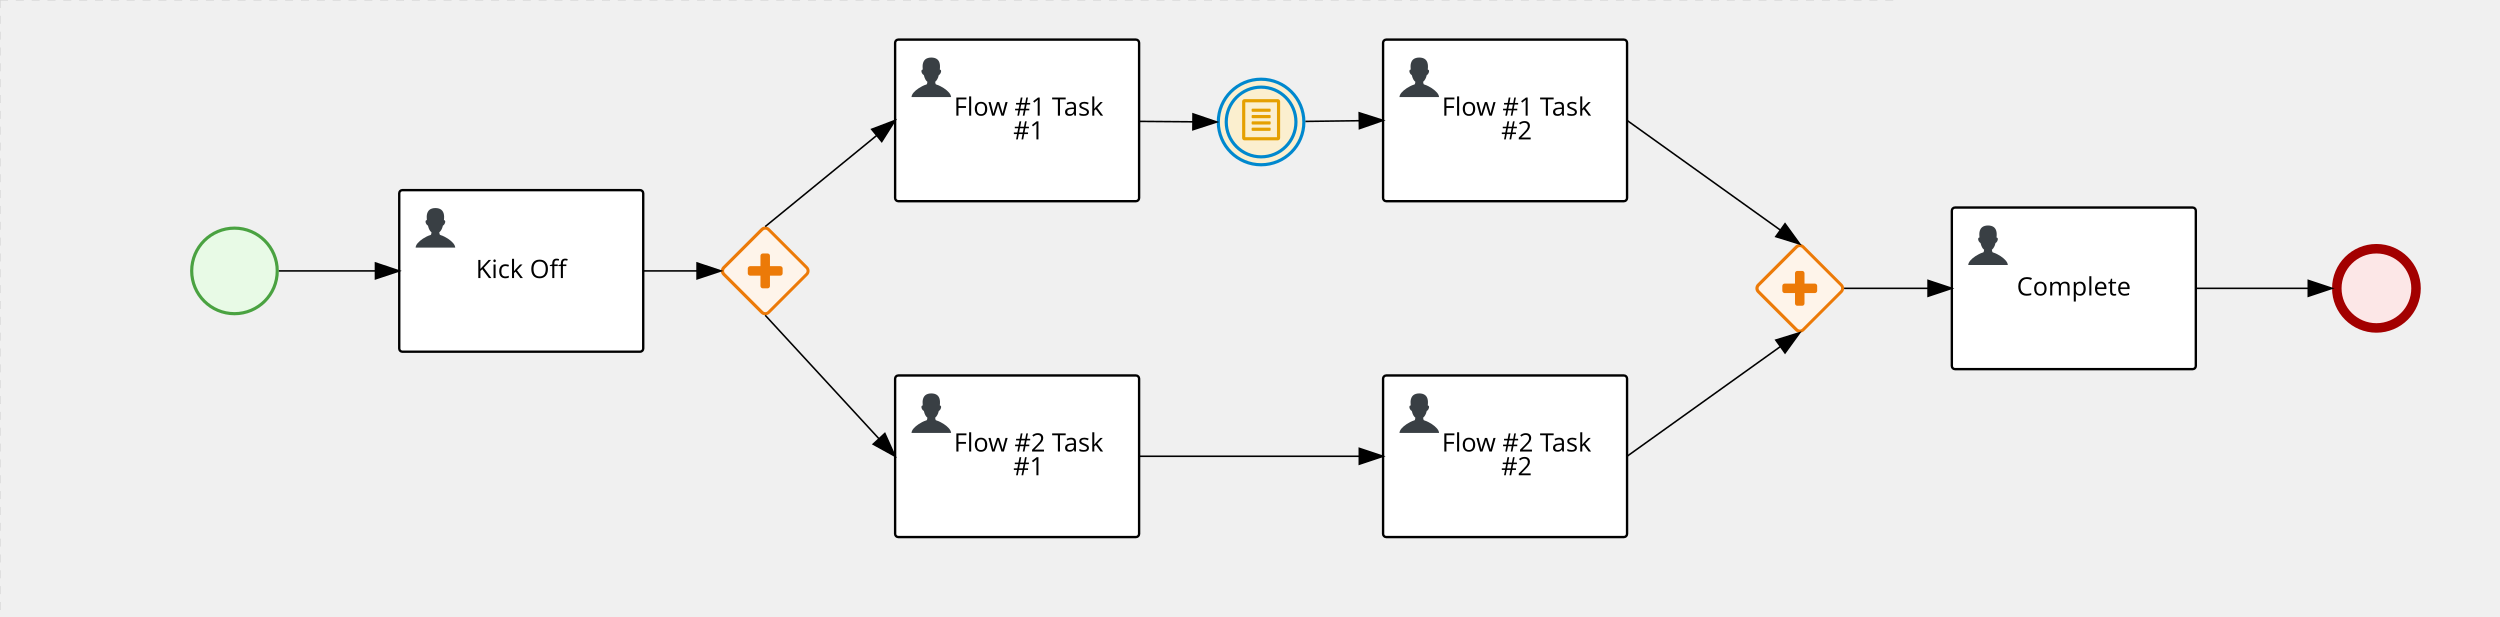
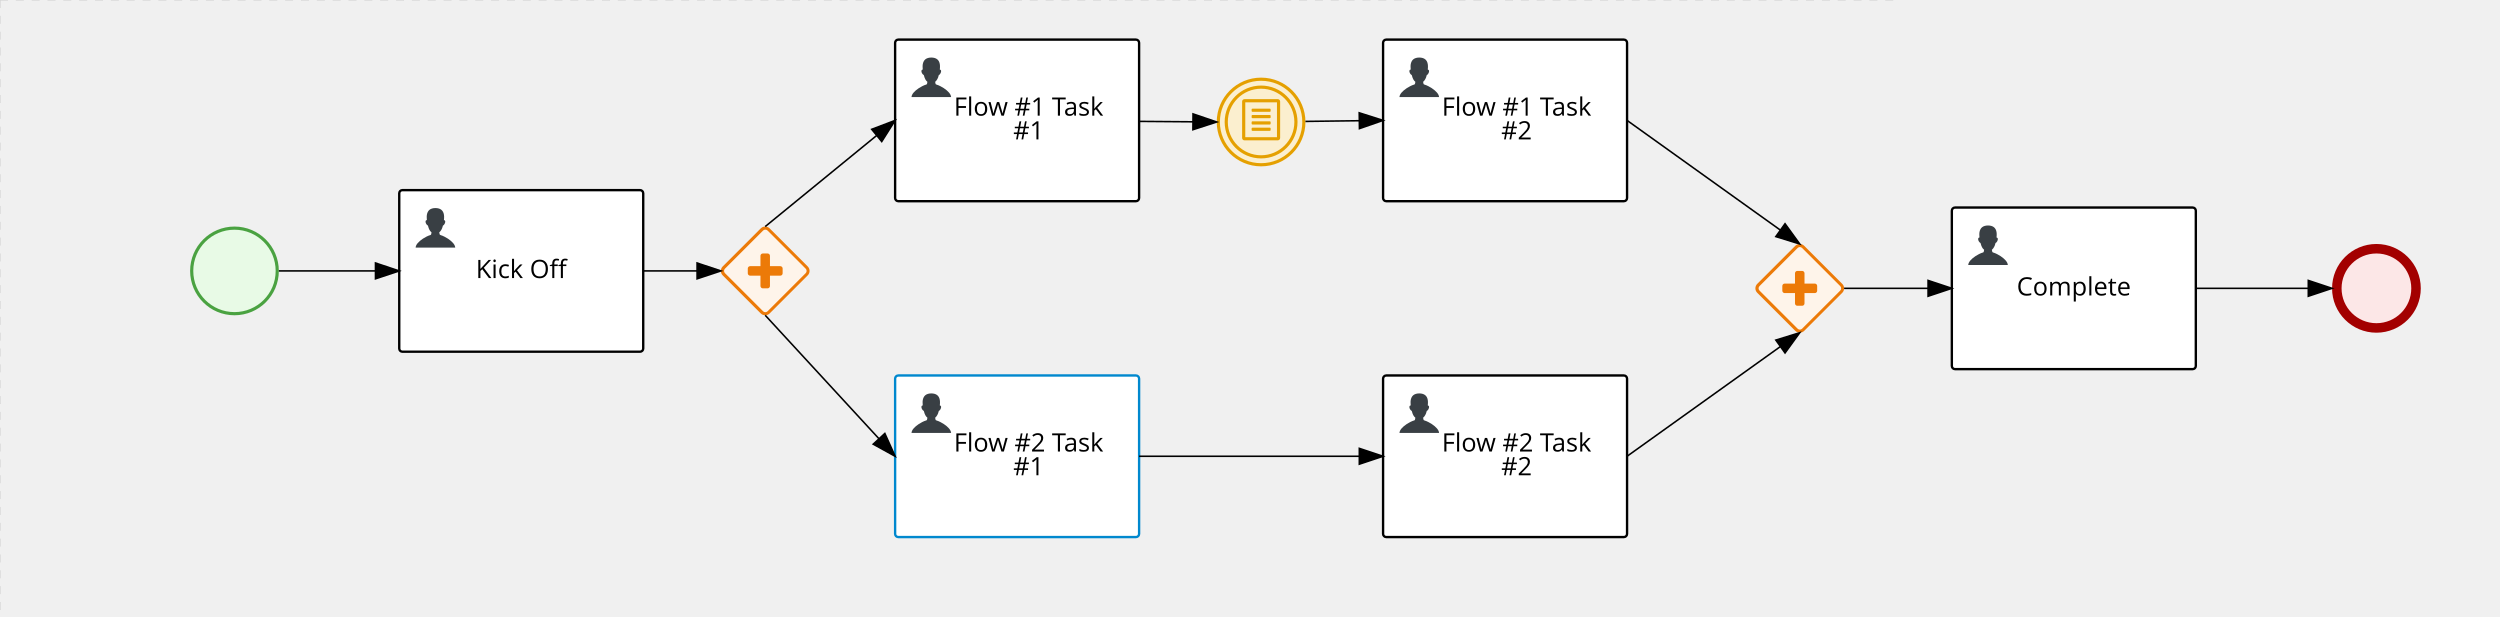
<svg xmlns="http://www.w3.org/2000/svg" version="1.1" width="1578" height="389" viewBox="0 0 1578 389">
  <defs />
  <g transform="matrix(1,0,0,1,0,0)">
    <g>
      <g>
        <g>
          <path fill="none" stroke="#d3d3d3" paint-order="fill stroke markers" d=" M 0 0 L 1200 0" stroke-miterlimit="10" stroke-opacity="0.8" stroke-dasharray="5" />
        </g>
        <g>
          <path fill="none" stroke="#d3d3d3" paint-order="fill stroke markers" d=" M 0 0 L 0 800" stroke-miterlimit="10" stroke-opacity="0.8" stroke-dasharray="5" />
        </g>
      </g>
      <g id="_BA4BEED1-CA47-4D5D-BA2C-E7393D8CBF54" bpmn2nodeid="_BA4BEED1-CA47-4D5D-BA2C-E7393D8CBF54" transform="matrix(1,0,0,1,1472,154)">
        <g>
          <path fill="none" stroke="none" />
        </g>
        <g transform="matrix(0.125,0,0,0.125,0,0)">
          <g transform="matrix(1,0,0,1,0,0)">
            <path fill="#fce7e7" stroke="none" id="_BA4BEED1-CA47-4D5D-BA2C-E7393D8CBF54?shapeType=BACKGROUND" paint-order="stroke fill markers" d=" M 0 0 M 444 224 C 444 263.9 434.2 300.8 414.4 334.5 C 394.7 368.2 368 394.9 334.4 414.5 C 300.8 434.1 263.9 444 224 444 C 184.1 444 147.2 434.2 113.5 414.4 C 79.8 394.7 53.1 368 33.5 334.4 C 13.9 300.8 4 263.9 4 224 C 4 184.1 13.8 147.2 33.6 113.5 C 53.4 79.8 80.1 53.1 113.6 33.5 C 147.1 13.9 184.1 4 224 4 C 263.9 4 300.8 13.8 334.5 33.6 C 368.2 53.4 394.9 80.1 414.5 113.6 C 434.1 147.1 444 184.1 444 224 Z" />
          </g>
          <g>
            <g transform="matrix(1,0,0,1,0,0)">
              <g transform="matrix(1,0,0,1,0,0)">
                <path fill="#a30000" stroke="none" id="_BA4BEED1-CA47-4D5D-BA2C-E7393D8CBF54?shapeType=BORDER&amp;renderType=FILL" paint-order="stroke fill markers" d=" M 0 0 M 224 0 C 100.3 0 0 100.3 0 224 C 0 347.7 100.3 448 224 448 C 347.7 448 448 347.7 448 224 C 448 100.3 347.7 0 224 0 Z M 0 0 M 224 400 C 126.8 400 48 321.2 48 224 C 48 126.8 126.8 48 224 48 C 321.2 48 400 126.8 400 224 C 400 321.2 321.2 400 224 400 Z" />
              </g>
            </g>
          </g>
        </g>
        <g transform="matrix(1,0,0,1,28,61)" />
      </g>
      <g id="_E9898EFC-017A-43D7-BCE4-5E4496373367" bpmn2nodeid="_E9898EFC-017A-43D7-BCE4-5E4496373367" transform="matrix(1,0,0,1,252,120)">
        <g>
          <path fill="none" stroke="none" />
        </g>
        <g transform="matrix(1,0,0,1,0,0)">
          <path fill="#ffffff" stroke="none" id="_E9898EFC-017A-43D7-BCE4-5E4496373367?shapeType=BACKGROUND" paint-order="stroke fill markers" d=" M 2 0 L 152 0 L 152 0 A 2 2 0 0 1 154 2 L 154 100 L 154 100 A 2 2 0 0 1 152 102 L 2 102 L 2 102 A 2 2 0 0 1 0 100 L 0 2 L 0 2 A 2 2 0 0 1 2 0 Z" />
        </g>
        <g transform="matrix(1,0,0,1,0,0)">
          <path fill="none" stroke="rgb(0,0,0)" id="_E9898EFC-017A-43D7-BCE4-5E4496373367?shapeType=BORDER&amp;renderType=STROKE" paint-order="fill stroke markers" d=" M 2 0 L 152 0 L 152 0 A 2 2 0 0 1 154 2 L 154 100 L 154 100 A 2 2 0 0 1 152 102 L 2 102 L 2 102 A 2 2 0 0 1 0 100 L 0 2 L 0 2 A 2 2 0 0 1 2 0 Z" stroke-miterlimit="10" stroke-width="1.5" stroke-dasharray="" />
        </g>
        <g>
          <g transform="matrix(0.06,0,0,0.06,9.4,9.4)">
            <g transform="matrix(1,0,0,1,0,0)">
              <path fill="#393f44" stroke="none" id="_E9898EFC-017A-43D7-BCE4-5E4496373367_task__Rp8r__WReX" paint-order="stroke fill markers" d=" M 0 0 M 16 445.21 C 16 440.869 18.784 431.129 22.001 424.217 C 35.768 394.64 77.283 359.28 129 333.084 C 144.516 325.224 157.347 319.964 167.807 317.174 C 171.932 316.074 175.729 314.414 176.525 313.363 C 178.894 310.234 180.914 302.908 181.727 294.5 L 182.5 286.5 L 178.507 283.455 C 166.303 274.146 154.284 251.678 148.04 226.5 C 145.611 216.707 145.056 215.462 142.984 215.158 C 141.703 214.97 138.083 212.243 134.939 209.099 C 123.233 197.393 116.891 177.376 121.44 166.49 C 123.002 162.751 128.155 159.01 131.75 159.004 C 134.448 159 134.471 158.603 132.914 138.788 C 130.927 113.496 134.279 92.265 143.132 74.076 C 152.232 55.38 167.569 42.882 189.049 36.66 C 210.203 30.532 237.797 30.532 258.951 36.66 C 300.042 48.563 318.958 83.806 314.955 141 C 314.32 150.075 313.624 157.788 313.409 158.14 C 313.194 158.493 314.575 159.073 316.479 159.43 C 328.929 161.766 330.986 177.018 321.496 196.621 C 316.903 206.109 309.357 214.508 304.817 215.185 C 303.023 215.453 302.293 217.146 299.943 226.5 C 296.659 239.567 294.474 245.305 287.948 257.995 C 282.491 268.606 273.035 281.109 268.108 284.229 L 264.871 286.278 L 265.518 292.889 C 266.345 301.33 268.639 309.871 270.877 312.837 C 272.067 314.415 275.002 315.79 280.063 317.139 C 291.069 320.075 303.617 325.274 321 334.102 C 369.815 358.891 410.848 393.758 425.032 422.5 C 429.07 430.682 432 440.232 432 445.21 L 432 448 L 224 448 L 16 448 L 16 445.21 Z" />
            </g>
          </g>
        </g>
        <g transform="matrix(1,0,0,1,4.04,13.68)">
          <g transform="matrix(0.04,0,0,0.04,63.36,69.12)">
            <g transform="matrix(1,0,0,1,0,0)">
              <path fill="none" stroke="none" />
            </g>
            <g transform="matrix(1,0,0,1,0,0)">
              <path fill="none" stroke="none" />
            </g>
          </g>
        </g>
        <g transform="matrix(1,0,0,1,48.32812,43.5)">
          <text fill="#000000" stroke="none" font-family="Open Sans" font-size="12pt" font-style="normal" font-weight="normal" text-decoration="normal" x="28.672" y="12" text-anchor="middle" dominant-baseline="alphabetic">Kick Off</text>
        </g>
      </g>
      <g id="_3ABBC17C-A052-49B1-97A9-339214566421" bpmn2nodeid="_3ABBC17C-A052-49B1-97A9-339214566421" transform="matrix(1,0,0,1,565,237)">
        <g>
          <path fill="none" stroke="none" />
        </g>
        <g transform="matrix(1,0,0,1,0,0)">
          <path fill="#ffffff" stroke="none" id="_3ABBC17C-A052-49B1-97A9-339214566421?shapeType=BACKGROUND" paint-order="stroke fill markers" d=" M 2 0 L 152 0 L 152 0 A 2 2 0 0 1 154 2 L 154 100 L 154 100 A 2 2 0 0 1 152 102 L 2 102 L 2 102 A 2 2 0 0 1 0 100 L 0 2 L 0 2 A 2 2 0 0 1 2 0 Z" />
        </g>
        <g transform="matrix(1,0,0,1,0,0)">
-           <path fill="none" stroke="rgb(0,0,0)" id="_3ABBC17C-A052-49B1-97A9-339214566421?shapeType=BORDER&amp;renderType=STROKE" paint-order="fill stroke markers" d=" M 2 0 L 152 0 L 152 0 A 2 2 0 0 1 154 2 L 154 100 L 154 100 A 2 2 0 0 1 152 102 L 2 102 L 2 102 A 2 2 0 0 1 0 100 L 0 2 L 0 2 A 2 2 0 0 1 2 0 Z" stroke-miterlimit="10" stroke-width="1.5" stroke-dasharray="" />
+           <path fill="none" stroke="rgb(0,136,206)" id="_3ABBC17C-A052-49B1-97A9-339214566421?shapeType=BORDER&amp;renderType=STROKE" paint-order="fill stroke markers" d=" M 2 0 L 152 0 L 152 0 A 2 2 0 0 1 154 2 L 154 100 L 154 100 A 2 2 0 0 1 152 102 L 2 102 L 2 102 A 2 2 0 0 1 0 100 L 0 2 L 0 2 A 2 2 0 0 1 2 0 Z" stroke-miterlimit="10" stroke-width="1.5" stroke-dasharray="" />
        </g>
        <g>
          <g transform="matrix(0.06,0,0,0.06,9.4,9.4)">
            <g transform="matrix(1,0,0,1,0,0)">
              <path fill="#393f44" stroke="none" id="_3ABBC17C-A052-49B1-97A9-339214566421_task__Rp8r__WReX" paint-order="stroke fill markers" d=" M 0 0 M 16 445.21 C 16 440.869 18.784 431.129 22.001 424.217 C 35.768 394.64 77.283 359.28 129 333.084 C 144.516 325.224 157.347 319.964 167.807 317.174 C 171.932 316.074 175.729 314.414 176.525 313.363 C 178.894 310.234 180.914 302.908 181.727 294.5 L 182.5 286.5 L 178.507 283.455 C 166.303 274.146 154.284 251.678 148.04 226.5 C 145.611 216.707 145.056 215.462 142.984 215.158 C 141.703 214.97 138.083 212.243 134.939 209.099 C 123.233 197.393 116.891 177.376 121.44 166.49 C 123.002 162.751 128.155 159.01 131.75 159.004 C 134.448 159 134.471 158.603 132.914 138.788 C 130.927 113.496 134.279 92.265 143.132 74.076 C 152.232 55.38 167.569 42.882 189.049 36.66 C 210.203 30.532 237.797 30.532 258.951 36.66 C 300.042 48.563 318.958 83.806 314.955 141 C 314.32 150.075 313.624 157.788 313.409 158.14 C 313.194 158.493 314.575 159.073 316.479 159.43 C 328.929 161.766 330.986 177.018 321.496 196.621 C 316.903 206.109 309.357 214.508 304.817 215.185 C 303.023 215.453 302.293 217.146 299.943 226.5 C 296.659 239.567 294.474 245.305 287.948 257.995 C 282.491 268.606 273.035 281.109 268.108 284.229 L 264.871 286.278 L 265.518 292.889 C 266.345 301.33 268.639 309.871 270.877 312.837 C 272.067 314.415 275.002 315.79 280.063 317.139 C 291.069 320.075 303.617 325.274 321 334.102 C 369.815 358.891 410.848 393.758 425.032 422.5 C 429.07 430.682 432 440.232 432 445.21 L 432 448 L 224 448 L 16 448 L 16 445.21 Z" />
            </g>
          </g>
        </g>
        <g transform="matrix(1,0,0,1,4.04,13.68)">
          <g transform="matrix(0.04,0,0,0.04,63.36,69.12)">
            <g transform="matrix(1,0,0,1,0,0)">
              <path fill="none" stroke="none" />
            </g>
            <g transform="matrix(1,0,0,1,0,0)">
              <path fill="none" stroke="none" />
            </g>
          </g>
        </g>
        <g transform="matrix(1,0,0,1,35,36)">
          <text fill="#000000" stroke="none" font-family="Open Sans" font-size="12pt" font-style="normal" font-weight="normal" text-decoration="normal" x="49.273" y="12" text-anchor="middle" dominant-baseline="alphabetic">Flow #2 Task </text>
          <text fill="#000000" stroke="none" font-family="Open Sans" font-size="12pt" font-style="normal" font-weight="normal" text-decoration="normal" x="49.273" y="27" text-anchor="middle" dominant-baseline="alphabetic">         #1          </text>
        </g>
      </g>
      <g id="_B692B046-14F2-478A-AADB-9AF30D83F9AB" bpmn2nodeid="_B692B046-14F2-478A-AADB-9AF30D83F9AB" transform="matrix(1,0,0,1,565,25)">
        <g>
          <path fill="none" stroke="none" />
        </g>
        <g transform="matrix(1,0,0,1,0,0)">
          <path fill="#ffffff" stroke="none" id="_B692B046-14F2-478A-AADB-9AF30D83F9AB?shapeType=BACKGROUND" paint-order="stroke fill markers" d=" M 2 0 L 152 0 L 152 0 A 2 2 0 0 1 154 2 L 154 100 L 154 100 A 2 2 0 0 1 152 102 L 2 102 L 2 102 A 2 2 0 0 1 0 100 L 0 2 L 0 2 A 2 2 0 0 1 2 0 Z" />
        </g>
        <g transform="matrix(1,0,0,1,0,0)">
          <path fill="none" stroke="rgb(0,0,0)" id="_B692B046-14F2-478A-AADB-9AF30D83F9AB?shapeType=BORDER&amp;renderType=STROKE" paint-order="fill stroke markers" d=" M 2 0 L 152 0 L 152 0 A 2 2 0 0 1 154 2 L 154 100 L 154 100 A 2 2 0 0 1 152 102 L 2 102 L 2 102 A 2 2 0 0 1 0 100 L 0 2 L 0 2 A 2 2 0 0 1 2 0 Z" stroke-miterlimit="10" stroke-width="1.5" stroke-dasharray="" />
        </g>
        <g>
          <g transform="matrix(0.06,0,0,0.06,9.4,9.4)">
            <g transform="matrix(1,0,0,1,0,0)">
              <path fill="#393f44" stroke="none" id="_B692B046-14F2-478A-AADB-9AF30D83F9AB_task__Rp8r__WReX" paint-order="stroke fill markers" d=" M 0 0 M 16 445.21 C 16 440.869 18.784 431.129 22.001 424.217 C 35.768 394.64 77.283 359.28 129 333.084 C 144.516 325.224 157.347 319.964 167.807 317.174 C 171.932 316.074 175.729 314.414 176.525 313.363 C 178.894 310.234 180.914 302.908 181.727 294.5 L 182.5 286.5 L 178.507 283.455 C 166.303 274.146 154.284 251.678 148.04 226.5 C 145.611 216.707 145.056 215.462 142.984 215.158 C 141.703 214.97 138.083 212.243 134.939 209.099 C 123.233 197.393 116.891 177.376 121.44 166.49 C 123.002 162.751 128.155 159.01 131.75 159.004 C 134.448 159 134.471 158.603 132.914 138.788 C 130.927 113.496 134.279 92.265 143.132 74.076 C 152.232 55.38 167.569 42.882 189.049 36.66 C 210.203 30.532 237.797 30.532 258.951 36.66 C 300.042 48.563 318.958 83.806 314.955 141 C 314.32 150.075 313.624 157.788 313.409 158.14 C 313.194 158.493 314.575 159.073 316.479 159.43 C 328.929 161.766 330.986 177.018 321.496 196.621 C 316.903 206.109 309.357 214.508 304.817 215.185 C 303.023 215.453 302.293 217.146 299.943 226.5 C 296.659 239.567 294.474 245.305 287.948 257.995 C 282.491 268.606 273.035 281.109 268.108 284.229 L 264.871 286.278 L 265.518 292.889 C 266.345 301.33 268.639 309.871 270.877 312.837 C 272.067 314.415 275.002 315.79 280.063 317.139 C 291.069 320.075 303.617 325.274 321 334.102 C 369.815 358.891 410.848 393.758 425.032 422.5 C 429.07 430.682 432 440.232 432 445.21 L 432 448 L 224 448 L 16 448 L 16 445.21 Z" />
            </g>
          </g>
        </g>
        <g transform="matrix(1,0,0,1,4.04,13.68)">
          <g transform="matrix(0.04,0,0,0.04,63.36,69.12)">
            <g transform="matrix(1,0,0,1,0,0)">
              <path fill="none" stroke="none" />
            </g>
            <g transform="matrix(1,0,0,1,0,0)">
              <path fill="none" stroke="none" />
            </g>
          </g>
        </g>
        <g transform="matrix(1,0,0,1,35,36)">
          <text fill="#000000" stroke="none" font-family="Open Sans" font-size="12pt" font-style="normal" font-weight="normal" text-decoration="normal" x="49.273" y="12" text-anchor="middle" dominant-baseline="alphabetic">Flow #1 Task </text>
          <text fill="#000000" stroke="none" font-family="Open Sans" font-size="12pt" font-style="normal" font-weight="normal" text-decoration="normal" x="49.273" y="27" text-anchor="middle" dominant-baseline="alphabetic">         #1          </text>
        </g>
      </g>
      <g id="_5B575DFC-93BD-48AD-B0F9-90FAED2B673E" bpmn2nodeid="_5B575DFC-93BD-48AD-B0F9-90FAED2B673E" transform="matrix(1,0,0,1,873,237)">
        <g>
          <path fill="none" stroke="none" />
        </g>
        <g transform="matrix(1,0,0,1,0,0)">
          <path fill="#ffffff" stroke="none" id="_5B575DFC-93BD-48AD-B0F9-90FAED2B673E?shapeType=BACKGROUND" paint-order="stroke fill markers" d=" M 2 0 L 152 0 L 152 0 A 2 2 0 0 1 154 2 L 154 100 L 154 100 A 2 2 0 0 1 152 102 L 2 102 L 2 102 A 2 2 0 0 1 0 100 L 0 2 L 0 2 A 2 2 0 0 1 2 0 Z" />
        </g>
        <g transform="matrix(1,0,0,1,0,0)">
          <path fill="none" stroke="#000000" id="_5B575DFC-93BD-48AD-B0F9-90FAED2B673E?shapeType=BORDER&amp;renderType=STROKE" paint-order="fill stroke markers" d=" M 2 0 L 152 0 L 152 0 A 2 2 0 0 1 154 2 L 154 100 L 154 100 A 2 2 0 0 1 152 102 L 2 102 L 2 102 A 2 2 0 0 1 0 100 L 0 2 L 0 2 A 2 2 0 0 1 2 0 Z" stroke-miterlimit="10" stroke-width="1.5" stroke-dasharray="" />
        </g>
        <g>
          <g transform="matrix(0.06,0,0,0.06,9.4,9.4)">
            <g transform="matrix(1,0,0,1,0,0)">
              <path fill="#393f44" stroke="none" id="_5B575DFC-93BD-48AD-B0F9-90FAED2B673E_task__Rp8r__WReX" paint-order="stroke fill markers" d=" M 0 0 M 16 445.21 C 16 440.869 18.784 431.129 22.001 424.217 C 35.768 394.64 77.283 359.28 129 333.084 C 144.516 325.224 157.347 319.964 167.807 317.174 C 171.932 316.074 175.729 314.414 176.525 313.363 C 178.894 310.234 180.914 302.908 181.727 294.5 L 182.5 286.5 L 178.507 283.455 C 166.303 274.146 154.284 251.678 148.04 226.5 C 145.611 216.707 145.056 215.462 142.984 215.158 C 141.703 214.97 138.083 212.243 134.939 209.099 C 123.233 197.393 116.891 177.376 121.44 166.49 C 123.002 162.751 128.155 159.01 131.75 159.004 C 134.448 159 134.471 158.603 132.914 138.788 C 130.927 113.496 134.279 92.265 143.132 74.076 C 152.232 55.38 167.569 42.882 189.049 36.66 C 210.203 30.532 237.797 30.532 258.951 36.66 C 300.042 48.563 318.958 83.806 314.955 141 C 314.32 150.075 313.624 157.788 313.409 158.14 C 313.194 158.493 314.575 159.073 316.479 159.43 C 328.929 161.766 330.986 177.018 321.496 196.621 C 316.903 206.109 309.357 214.508 304.817 215.185 C 303.023 215.453 302.293 217.146 299.943 226.5 C 296.659 239.567 294.474 245.305 287.948 257.995 C 282.491 268.606 273.035 281.109 268.108 284.229 L 264.871 286.278 L 265.518 292.889 C 266.345 301.33 268.639 309.871 270.877 312.837 C 272.067 314.415 275.002 315.79 280.063 317.139 C 291.069 320.075 303.617 325.274 321 334.102 C 369.815 358.891 410.848 393.758 425.032 422.5 C 429.07 430.682 432 440.232 432 445.21 L 432 448 L 224 448 L 16 448 L 16 445.21 Z" />
            </g>
          </g>
        </g>
        <g transform="matrix(1,0,0,1,4.04,13.68)">
          <g transform="matrix(0.04,0,0,0.04,63.36,69.12)">
            <g transform="matrix(1,0,0,1,0,0)">
              <path fill="none" stroke="none" />
            </g>
            <g transform="matrix(1,0,0,1,0,0)">
              <path fill="none" stroke="none" />
            </g>
          </g>
        </g>
        <g transform="matrix(1,0,0,1,35,36)">
          <text fill="#000000" stroke="none" font-family="Open Sans" font-size="12pt" font-style="normal" font-weight="normal" text-decoration="normal" x="49.273" y="12" text-anchor="middle" dominant-baseline="alphabetic">Flow #2 Task </text>
          <text fill="#000000" stroke="none" font-family="Open Sans" font-size="12pt" font-style="normal" font-weight="normal" text-decoration="normal" x="49.273" y="27" text-anchor="middle" dominant-baseline="alphabetic">         #2          </text>
        </g>
      </g>
      <g id="_0ECD0593-484F-4143-88A2-78148343E1E8" bpmn2nodeid="_0ECD0593-484F-4143-88A2-78148343E1E8" transform="matrix(1,0,0,1,1232,131)">
        <g>
          <path fill="none" stroke="none" />
        </g>
        <g transform="matrix(1,0,0,1,0,0)">
          <path fill="#ffffff" stroke="none" id="_0ECD0593-484F-4143-88A2-78148343E1E8?shapeType=BACKGROUND" paint-order="stroke fill markers" d=" M 2 0 L 152 0 L 152 0 A 2 2 0 0 1 154 2 L 154 100 L 154 100 A 2 2 0 0 1 152 102 L 2 102 L 2 102 A 2 2 0 0 1 0 100 L 0 2 L 0 2 A 2 2 0 0 1 2 0 Z" />
        </g>
        <g transform="matrix(1,0,0,1,0,0)">
          <path fill="none" stroke="#000000" id="_0ECD0593-484F-4143-88A2-78148343E1E8?shapeType=BORDER&amp;renderType=STROKE" paint-order="fill stroke markers" d=" M 2 0 L 152 0 L 152 0 A 2 2 0 0 1 154 2 L 154 100 L 154 100 A 2 2 0 0 1 152 102 L 2 102 L 2 102 A 2 2 0 0 1 0 100 L 0 2 L 0 2 A 2 2 0 0 1 2 0 Z" stroke-miterlimit="10" stroke-width="1.5" stroke-dasharray="" />
        </g>
        <g>
          <g transform="matrix(0.06,0,0,0.06,9.4,9.4)">
            <g transform="matrix(1,0,0,1,0,0)">
              <path fill="#393f44" stroke="none" id="_0ECD0593-484F-4143-88A2-78148343E1E8_task__Rp8r__WReX" paint-order="stroke fill markers" d=" M 0 0 M 16 445.21 C 16 440.869 18.784 431.129 22.001 424.217 C 35.768 394.64 77.283 359.28 129 333.084 C 144.516 325.224 157.347 319.964 167.807 317.174 C 171.932 316.074 175.729 314.414 176.525 313.363 C 178.894 310.234 180.914 302.908 181.727 294.5 L 182.5 286.5 L 178.507 283.455 C 166.303 274.146 154.284 251.678 148.04 226.5 C 145.611 216.707 145.056 215.462 142.984 215.158 C 141.703 214.97 138.083 212.243 134.939 209.099 C 123.233 197.393 116.891 177.376 121.44 166.49 C 123.002 162.751 128.155 159.01 131.75 159.004 C 134.448 159 134.471 158.603 132.914 138.788 C 130.927 113.496 134.279 92.265 143.132 74.076 C 152.232 55.38 167.569 42.882 189.049 36.66 C 210.203 30.532 237.797 30.532 258.951 36.66 C 300.042 48.563 318.958 83.806 314.955 141 C 314.32 150.075 313.624 157.788 313.409 158.14 C 313.194 158.493 314.575 159.073 316.479 159.43 C 328.929 161.766 330.986 177.018 321.496 196.621 C 316.903 206.109 309.357 214.508 304.817 215.185 C 303.023 215.453 302.293 217.146 299.943 226.5 C 296.659 239.567 294.474 245.305 287.948 257.995 C 282.491 268.606 273.035 281.109 268.108 284.229 L 264.871 286.278 L 265.518 292.889 C 266.345 301.33 268.639 309.871 270.877 312.837 C 272.067 314.415 275.002 315.79 280.063 317.139 C 291.069 320.075 303.617 325.274 321 334.102 C 369.815 358.891 410.848 393.758 425.032 422.5 C 429.07 430.682 432 440.232 432 445.21 L 432 448 L 224 448 L 16 448 L 16 445.21 Z" />
            </g>
          </g>
        </g>
        <g transform="matrix(1,0,0,1,4.04,13.68)">
          <g transform="matrix(0.04,0,0,0.04,63.36,69.12)">
            <g transform="matrix(1,0,0,1,0,0)">
              <path fill="none" stroke="none" />
            </g>
            <g transform="matrix(1,0,0,1,0,0)">
              <path fill="none" stroke="none" />
            </g>
          </g>
        </g>
        <g transform="matrix(1,0,0,1,40.95312,43.5)">
          <text fill="#000000" stroke="none" font-family="Open Sans" font-size="12pt" font-style="normal" font-weight="normal" text-decoration="normal" x="36.047" y="12" text-anchor="middle" dominant-baseline="alphabetic">Complete</text>
        </g>
      </g>
      <g id="_B4655BF5-D33F-4602-A8C2-382B51252B2A" bpmn2nodeid="_B4655BF5-D33F-4602-A8C2-382B51252B2A" transform="matrix(1,0,0,1,873,25)">
        <g>
          <path fill="none" stroke="none" />
        </g>
        <g transform="matrix(1,0,0,1,0,0)">
          <path fill="#ffffff" stroke="none" id="_B4655BF5-D33F-4602-A8C2-382B51252B2A?shapeType=BACKGROUND" paint-order="stroke fill markers" d=" M 2 0 L 152 0 L 152 0 A 2 2 0 0 1 154 2 L 154 100 L 154 100 A 2 2 0 0 1 152 102 L 2 102 L 2 102 A 2 2 0 0 1 0 100 L 0 2 L 0 2 A 2 2 0 0 1 2 0 Z" />
        </g>
        <g transform="matrix(1,0,0,1,0,0)">
          <path fill="none" stroke="#000000" id="_B4655BF5-D33F-4602-A8C2-382B51252B2A?shapeType=BORDER&amp;renderType=STROKE" paint-order="fill stroke markers" d=" M 2 0 L 152 0 L 152 0 A 2 2 0 0 1 154 2 L 154 100 L 154 100 A 2 2 0 0 1 152 102 L 2 102 L 2 102 A 2 2 0 0 1 0 100 L 0 2 L 0 2 A 2 2 0 0 1 2 0 Z" stroke-miterlimit="10" stroke-width="1.5" stroke-dasharray="" />
        </g>
        <g>
          <g transform="matrix(0.06,0,0,0.06,9.4,9.4)">
            <g transform="matrix(1,0,0,1,0,0)">
              <path fill="#393f44" stroke="none" id="_B4655BF5-D33F-4602-A8C2-382B51252B2A_task__Rp8r__WReX" paint-order="stroke fill markers" d=" M 0 0 M 16 445.21 C 16 440.869 18.784 431.129 22.001 424.217 C 35.768 394.64 77.283 359.28 129 333.084 C 144.516 325.224 157.347 319.964 167.807 317.174 C 171.932 316.074 175.729 314.414 176.525 313.363 C 178.894 310.234 180.914 302.908 181.727 294.5 L 182.5 286.5 L 178.507 283.455 C 166.303 274.146 154.284 251.678 148.04 226.5 C 145.611 216.707 145.056 215.462 142.984 215.158 C 141.703 214.97 138.083 212.243 134.939 209.099 C 123.233 197.393 116.891 177.376 121.44 166.49 C 123.002 162.751 128.155 159.01 131.75 159.004 C 134.448 159 134.471 158.603 132.914 138.788 C 130.927 113.496 134.279 92.265 143.132 74.076 C 152.232 55.38 167.569 42.882 189.049 36.66 C 210.203 30.532 237.797 30.532 258.951 36.66 C 300.042 48.563 318.958 83.806 314.955 141 C 314.32 150.075 313.624 157.788 313.409 158.14 C 313.194 158.493 314.575 159.073 316.479 159.43 C 328.929 161.766 330.986 177.018 321.496 196.621 C 316.903 206.109 309.357 214.508 304.817 215.185 C 303.023 215.453 302.293 217.146 299.943 226.5 C 296.659 239.567 294.474 245.305 287.948 257.995 C 282.491 268.606 273.035 281.109 268.108 284.229 L 264.871 286.278 L 265.518 292.889 C 266.345 301.33 268.639 309.871 270.877 312.837 C 272.067 314.415 275.002 315.79 280.063 317.139 C 291.069 320.075 303.617 325.274 321 334.102 C 369.815 358.891 410.848 393.758 425.032 422.5 C 429.07 430.682 432 440.232 432 445.21 L 432 448 L 224 448 L 16 448 L 16 445.21 Z" />
            </g>
          </g>
        </g>
        <g transform="matrix(1,0,0,1,4.04,13.68)">
          <g transform="matrix(0.04,0,0,0.04,63.36,69.12)">
            <g transform="matrix(1,0,0,1,0,0)">
              <path fill="none" stroke="none" />
            </g>
            <g transform="matrix(1,0,0,1,0,0)">
              <path fill="none" stroke="none" />
            </g>
          </g>
        </g>
        <g transform="matrix(1,0,0,1,35,36)">
          <text fill="#000000" stroke="none" font-family="Open Sans" font-size="12pt" font-style="normal" font-weight="normal" text-decoration="normal" x="49.273" y="12" text-anchor="middle" dominant-baseline="alphabetic">Flow #1 Task </text>
          <text fill="#000000" stroke="none" font-family="Open Sans" font-size="12pt" font-style="normal" font-weight="normal" text-decoration="normal" x="49.273" y="27" text-anchor="middle" dominant-baseline="alphabetic">         #2          </text>
        </g>
      </g>
      <g id="_10C1DB0F-2CB1-4535-8DE8-10913F5F676C" bpmn2nodeid="_10C1DB0F-2CB1-4535-8DE8-10913F5F676C" transform="matrix(1,0,0,1,768,49)">
        <g>
          <path fill="none" stroke="none" />
        </g>
        <g transform="matrix(0.125,0,0,0.125,0,0)">
          <g transform="matrix(1,0,0,1,0,0)">
            <path fill="#fbefcf" stroke="none" id="_10C1DB0F-2CB1-4535-8DE8-10913F5F676C?shapeType=BACKGROUND" paint-order="stroke fill markers" d=" M 0 0 M 444 224 C 444 263.9 434.2 300.8 414.4 334.5 C 394.7 368.2 368 394.9 334.4 414.5 C 300.8 434.1 263.9 444 224 444 C 184.1 444 147.2 434.2 113.5 414.4 C 79.8 394.7 53.1 368 33.5 334.4 C 13.9 300.8 4 263.9 4 224 C 4 184.1 13.8 147.2 33.6 113.5 C 53.4 79.8 80.1 53.1 113.6 33.5 C 147.1 13.9 184.1 4 224 4 C 263.9 4 300.8 13.8 334.5 33.6 C 368.2 53.4 394.9 80.1 414.5 113.6 C 434.1 147.1 444 184.1 444 224 Z" />
          </g>
          <g>
            <g transform="matrix(1,0,0,1,0,0)">
              <g transform="matrix(1,0,0,1,0,0)">
-                 <path fill="rgb(0,136,206)" stroke="none" id="_10C1DB0F-2CB1-4535-8DE8-10913F5F676C?shapeType=BORDER&amp;renderType=FILL" paint-order="stroke fill markers" d=" M 0 0 M 224 408 C 122.5 408 40 325.5 40 224 C 40 122.5 122.5 40 224 40 C 325.5 40 408 122.5 408 224 C 408 325.5 325.5 408 224 408 Z M 0 0 M 224 56 C 131.4 56 56 131.4 56 224 C 56 316.6 131.4 392 224 392 C 316.6 392 392 316.6 392 224 C 392 131.4 316.6 56 224 56 Z M 0 0 M 224 16 C 252.1 16 279.3 21.5 305 32.3 C 329.8 42.8 352 57.8 371.1 76.9 C 390.2 96 405.2 118.3 415.7 143 C 426.5 168.6 432 195.9 432 224 C 432 252.1 426.5 279.3 415.7 305 C 405.2 329.8 390.2 352 371.1 371.1 C 352 390.2 329.7 405.2 305 415.7 C 279.4 426.5 252.1 432 224 432 C 195.9 432 168.7 426.5 143 415.7 C 118.2 405.2 96 390.2 76.9 371.1 C 57.8 352 42.8 329.7 32.3 305 C 21.5 279.3 16 252.1 16 224 C 16 195.9 21.5 168.7 32.3 143 C 42.8 118.2 57.8 96 76.9 76.9 C 96 57.8 118.3 42.8 143 32.3 C 168.7 21.5 195.9 16 224 16 M 224 0 C 100.3 0 0 100.3 0 224 C 0 347.7 100.3 448 224 448 C 347.7 448 448 347.7 448 224 C 448 100.3 347.7 0 224 0 L 224 0 Z" />
+                 <path fill="rgb(229,160,0)" stroke="none" id="_10C1DB0F-2CB1-4535-8DE8-10913F5F676C?shapeType=BORDER&amp;renderType=FILL" paint-order="stroke fill markers" d=" M 0 0 M 224 408 C 122.5 408 40 325.5 40 224 C 40 122.5 122.5 40 224 40 C 325.5 40 408 122.5 408 224 C 408 325.5 325.5 408 224 408 Z M 0 0 M 224 56 C 131.4 56 56 131.4 56 224 C 56 316.6 131.4 392 224 392 C 316.6 392 392 316.6 392 224 C 392 131.4 316.6 56 224 56 Z M 0 0 M 224 16 C 252.1 16 279.3 21.5 305 32.3 C 329.8 42.8 352 57.8 371.1 76.9 C 390.2 96 405.2 118.3 415.7 143 C 426.5 168.6 432 195.9 432 224 C 432 252.1 426.5 279.3 415.7 305 C 405.2 329.8 390.2 352 371.1 371.1 C 352 390.2 329.7 405.2 305 415.7 C 279.4 426.5 252.1 432 224 432 C 195.9 432 168.7 426.5 143 415.7 C 118.2 405.2 96 390.2 76.9 371.1 C 57.8 352 42.8 329.7 32.3 305 C 21.5 279.3 16 252.1 16 224 C 16 195.9 21.5 168.7 32.3 143 C 42.8 118.2 57.8 96 76.9 76.9 C 96 57.8 118.3 42.8 143 32.3 C 168.7 21.5 195.9 16 224 16 M 224 0 C 100.3 0 0 100.3 0 224 C 0 347.7 100.3 448 224 448 C 347.7 448 448 347.7 448 224 C 448 100.3 347.7 0 224 0 L 224 0 Z" />
              </g>
            </g>
          </g>
          <g>
            <g transform="matrix(1,0,0,1,0,0)">
              <g transform="matrix(1,0,0,1,0,0)">
                <path fill="#e5a000" stroke="none" id="_10C1DB0F-2CB1-4535-8DE8-10913F5F676C_conditional-catching" paint-order="stroke fill markers" d=" M 0 0 M 320.2 304.7 C 320.2 308 319.1 310.8 316.7 313.2 C 314.3 315.5 311.6 316.7 308.2 316.7 L 140.2 316.7 C 136.8 316.7 134 315.5 131.7 313.2 C 129.3 310.8 128.2 308 128.2 304.7 L 128.2 120.7 C 128.2 117.4 129.3 114.5 131.7 112.2 C 134 109.9 136.8 108.7 140.2 108.7 L 308.2 108.7 C 311.6 108.7 314.3 109.9 316.7 112.2 C 319.1 114.5 320.2 117.4 320.2 120.7 L 320.2 304.7 Z M 0 0 M 304.2 300.7 L 304.2 124.7 L 144.2 124.7 L 144.2 300.7 L 304.2 300.7 Z M 0 0 M 176.2 192.7 C 176.2 191.5 176.6 190.6 177.3 189.8 C 178 189 179 188.7 180.2 188.7 L 268.2 188.7 C 269.3 188.7 270.3 189.1 271.1 189.8 C 271.9 190.5 272.2 191.5 272.2 192.7 L 272.2 200.7 C 272.2 201.9 271.8 202.8 271.1 203.6 C 270.4 204.4 269.4 204.7 268.2 204.7 L 180.2 204.7 C 179 204.7 178.1 204.3 177.3 203.6 C 176.5 202.9 176.2 201.9 176.2 200.7 L 176.2 192.7 Z M 0 0 M 176.2 160.7 C 176.2 159.5 176.6 158.6 177.3 157.8 C 178 157 179 156.7 180.2 156.7 L 268.2 156.7 C 269.3 156.7 270.3 157.1 271.1 157.8 C 271.9 158.5 272.2 159.5 272.2 160.7 L 272.2 168.7 C 272.2 169.9 271.8 170.8 271.1 171.6 C 270.4 172.4 269.4 172.7 268.2 172.7 L 180.2 172.7 C 179 172.7 178.1 172.3 177.3 171.6 C 176.5 170.9 176.2 169.9 176.2 168.7 L 176.2 160.7 Z M 0 0 M 268.2 220.7 C 269.3 220.7 270.3 221.1 271.1 221.8 C 271.9 222.5 272.2 223.5 272.2 224.7 L 272.2 232.7 C 272.2 233.9 271.8 234.8 271.1 235.6 C 270.4 236.4 269.4 236.7 268.2 236.7 L 180.2 236.7 C 179 236.7 178.1 236.3 177.3 235.6 C 176.5 234.9 176.2 233.9 176.2 232.7 L 176.2 224.7 C 176.2 223.5 176.6 222.6 177.3 221.8 C 178 221 179 220.7 180.2 220.7 L 268.2 220.7 Z M 0 0 M 268.2 252.7 C 269.3 252.7 270.3 253.1 271.1 253.8 C 271.9 254.5 272.2 255.5 272.2 256.7 L 272.2 264.7 C 272.2 265.8 271.8 266.8 271.1 267.6 C 270.4 268.4 269.4 268.7 268.2 268.7 L 180.2 268.7 C 179 268.7 178.1 268.3 177.3 267.6 C 176.5 266.9 176.2 265.9 176.2 264.7 L 176.2 256.7 C 176.2 255.5 176.6 254.6 177.3 253.8 C 178 253 179 252.7 180.2 252.7 L 268.2 252.7 Z" />
              </g>
            </g>
          </g>
        </g>
        <g transform="matrix(1,0,0,1,28,61)" />
      </g>
      <g id="_3182B652-4577-4F07-ACB8-5AFEE8A685D2" bpmn2nodeid="_3182B652-4577-4F07-ACB8-5AFEE8A685D2" transform="matrix(1,0,0,1,1108,154)">
        <g>
          <path fill="none" stroke="none" />
        </g>
        <g transform="matrix(0.125,0,0,0.125,0,0)">
          <g transform="matrix(1,0,0,1,0,0)">
            <path fill="#fef4ea" stroke="none" id="_3182B652-4577-4F07-ACB8-5AFEE8A685D2?shapeType=BACKGROUND" paint-order="stroke fill markers" d=" M 0 0 M 224.4 4.3 C 216.4 4.3 208.4 7.3 202.3 13.4 L 13.5 202.2 C 1.3 214.4 1.3 234.2 13.5 246.4 L 202.2 435.1 C 208.3 441.2 216.4 444.2 224.3 444.2 C 232.2 444.2 240.3 441.2 246.4 435.1 L 435.1 246.4 C 447.3 234.2 447.3 214.4 435.1 202.2 L 246.5 13.4 C 240.4 7.3 232.4 4.3 224.4 4.3 L 224.4 4.3 Z" />
          </g>
          <g>
            <g transform="matrix(1,0,0,1,0,0)">
              <g transform="matrix(1,0,0,1,0,0)">
                <path fill="#ec7a08" stroke="none" id="_3182B652-4577-4F07-ACB8-5AFEE8A685D2?shapeType=BORDER&amp;renderType=FILL" paint-order="stroke fill markers" d=" M 0 0 M 20.8 212.7 L 213.3 20.2 C 219.6 13.9 229.7 13.9 235.9 20.2 L 428.4 212.7 C 434.7 219 434.7 229.1 428.4 235.3 L 235.9 427.8 C 229.6 434.1 219.5 434.1 213.3 427.8 L 20.8 235.3 C 14.5 229.1 14.5 218.9 20.8 212.7 L 20.8 212.7 Z M 0 0 M 0 224 C 0 232.1 3.1 240.3 9.3 246.5 L 201.5 438.7 C 213.9 451.1 234.1 451.1 246.5 438.7 L 438.7 246.5 C 444.9 240.3 448 232.1 448 224 C 448 215.9 444.9 207.7 438.7 201.5 L 246.5 9.3 C 234.1 -3.1 213.9 -3.1 201.5 9.3 L 9.3 201.5 C 3.1 207.7 0 215.9 0 224 L 0 224 Z" />
              </g>
            </g>
          </g>
          <g>
            <g transform="matrix(1,0,0,1,0,0)">
              <g transform="matrix(1,0,0,1,0,0)">
                <path fill="#ec7a08" stroke="none" id="_3182B652-4577-4F07-ACB8-5AFEE8A685D2_parallel" paint-order="stroke fill markers" d=" M 0 0 M 312 212 L 312 236 C 312 239.4 310.9 242.1 308.5 244.5 C 306.1 246.9 303.4 248 300 248 L 248 248 L 248 300 C 248 303.4 246.9 306.1 244.5 308.5 C 242.1 310.9 239.4 312 236 312 L 212 312 C 208.6 312 205.9 310.9 203.5 308.5 C 201.1 306.1 200 303.4 200 300 L 200 248 L 148 248 C 144.6 248 141.9 246.9 139.5 244.5 C 137.1 242.1 136 239.4 136 236 L 136 212 C 136 208.6 137.1 205.9 139.5 203.5 C 141.9 201.1 144.6 200 148 200 L 200 200 L 200 148 C 200 144.6 201.1 141.9 203.5 139.5 C 205.9 137.1 208.6 136 212 136 L 236 136 C 239.4 136 242.1 137.1 244.5 139.5 C 246.9 141.9 248 144.6 248 148 L 248 200 L 300 200 C 303.4 200 306.1 201.1 308.5 203.5 C 310.9 205.9 312 208.6 312 212 Z" />
              </g>
            </g>
          </g>
        </g>
        <g transform="matrix(1,0,0,1,28,61)" />
      </g>
      <g id="_F454C3E1-7A05-4D34-86F9-868C6AE39C30" bpmn2nodeid="_F454C3E1-7A05-4D34-86F9-868C6AE39C30" transform="matrix(1,0,0,1,120,143)">
        <g>
          <path fill="none" stroke="none" />
        </g>
        <g transform="matrix(0.125,0,0,0.125,0,0)">
          <g transform="matrix(1,0,0,1,0,0)">
            <path fill="#e8fae6" stroke="none" id="_F454C3E1-7A05-4D34-86F9-868C6AE39C30?shapeType=BACKGROUND" paint-order="stroke fill markers" d=" M 0 0 M 444 224 C 444 263.9 434.2 300.8 414.4 334.5 C 394.7 368.2 368 394.9 334.4 414.5 C 300.8 434.1 263.9 444 224 444 C 184.1 444 147.2 434.2 113.5 414.4 C 79.8 394.7 53.1 368 33.5 334.4 C 13.9 300.8 4 263.9 4 224 C 4 184.1 13.8 147.2 33.6 113.5 C 53.4 79.8 80.1 53.1 113.6 33.5 C 147.1 13.9 184.1 4 224 4 C 263.9 4 300.8 13.8 334.5 33.6 C 368.2 53.4 394.9 80.1 414.5 113.6 C 434.1 147.1 444 184.1 444 224 Z" />
          </g>
          <g>
            <g transform="matrix(1,0,0,1,0,0)">
              <g transform="matrix(1,0,0,1,0,0)">
                <path fill="#4aa241" stroke="none" id="_F454C3E1-7A05-4D34-86F9-868C6AE39C30?shapeType=BORDER&amp;renderType=FILL" paint-order="stroke fill markers" d=" M 0 0 M 224 0 C 100.3 0 0 100.3 0 224 C 0 347.7 100.3 448 224 448 C 347.7 448 448 347.7 448 224 C 448 100.3 347.7 0 224 0 Z M 0 0 M 224 432 C 109.1 432 16 338.9 16 224 C 16 109.1 109.1 16 224 16 C 338.9 16 432 109.1 432 224 C 432 338.9 338.9 432 224 432 Z" />
              </g>
            </g>
          </g>
        </g>
        <g transform="matrix(1,0,0,1,28,61)" />
      </g>
      <g id="_74A0727B-0365-4F70-B734-DC8FB97EE333" bpmn2nodeid="_74A0727B-0365-4F70-B734-DC8FB97EE333" transform="matrix(1,0,0,1,455,143)">
        <g>
          <path fill="none" stroke="none" />
        </g>
        <g transform="matrix(0.125,0,0,0.125,0,0)">
          <g transform="matrix(1,0,0,1,0,0)">
            <path fill="#fef4ea" stroke="none" id="_74A0727B-0365-4F70-B734-DC8FB97EE333?shapeType=BACKGROUND" paint-order="stroke fill markers" d=" M 0 0 M 224.4 4.3 C 216.4 4.3 208.4 7.3 202.3 13.4 L 13.5 202.2 C 1.3 214.4 1.3 234.2 13.5 246.4 L 202.2 435.1 C 208.3 441.2 216.4 444.2 224.3 444.2 C 232.2 444.2 240.3 441.2 246.4 435.1 L 435.1 246.4 C 447.3 234.2 447.3 214.4 435.1 202.2 L 246.5 13.4 C 240.4 7.3 232.4 4.3 224.4 4.3 L 224.4 4.3 Z" />
          </g>
          <g>
            <g transform="matrix(1,0,0,1,0,0)">
              <g transform="matrix(1,0,0,1,0,0)">
                <path fill="#ec7a08" stroke="none" id="_74A0727B-0365-4F70-B734-DC8FB97EE333?shapeType=BORDER&amp;renderType=FILL" paint-order="stroke fill markers" d=" M 0 0 M 20.8 212.7 L 213.3 20.2 C 219.6 13.9 229.7 13.9 235.9 20.2 L 428.4 212.7 C 434.7 219 434.7 229.1 428.4 235.3 L 235.9 427.8 C 229.6 434.1 219.5 434.1 213.3 427.8 L 20.8 235.3 C 14.5 229.1 14.5 218.9 20.8 212.7 L 20.8 212.7 Z M 0 0 M 0 224 C 0 232.1 3.1 240.3 9.3 246.5 L 201.5 438.7 C 213.9 451.1 234.1 451.1 246.5 438.7 L 438.7 246.5 C 444.9 240.3 448 232.1 448 224 C 448 215.9 444.9 207.7 438.7 201.5 L 246.5 9.3 C 234.1 -3.1 213.9 -3.1 201.5 9.3 L 9.3 201.5 C 3.1 207.7 0 215.9 0 224 L 0 224 Z" />
              </g>
            </g>
          </g>
          <g>
            <g transform="matrix(1,0,0,1,0,0)">
              <g transform="matrix(1,0,0,1,0,0)">
                <path fill="#ec7a08" stroke="none" id="_74A0727B-0365-4F70-B734-DC8FB97EE333_parallel" paint-order="stroke fill markers" d=" M 0 0 M 312 212 L 312 236 C 312 239.4 310.9 242.1 308.5 244.5 C 306.1 246.9 303.4 248 300 248 L 248 248 L 248 300 C 248 303.4 246.9 306.1 244.5 308.5 C 242.1 310.9 239.4 312 236 312 L 212 312 C 208.6 312 205.9 310.9 203.5 308.5 C 201.1 306.1 200 303.4 200 300 L 200 248 L 148 248 C 144.6 248 141.9 246.9 139.5 244.5 C 137.1 242.1 136 239.4 136 236 L 136 212 C 136 208.6 137.1 205.9 139.5 203.5 C 141.9 201.1 144.6 200 148 200 L 200 200 L 200 148 C 200 144.6 201.1 141.9 203.5 139.5 C 205.9 137.1 208.6 136 212 136 L 236 136 C 239.4 136 242.1 137.1 244.5 139.5 C 246.9 141.9 248 144.6 248 148 L 248 200 L 300 200 C 303.4 200 306.1 201.1 308.5 203.5 C 310.9 205.9 312 208.6 312 212 Z" />
              </g>
            </g>
          </g>
        </g>
        <g transform="matrix(1,0,0,1,28,61)" />
      </g>
      <g id="_48450E6E-DFCD-460A-9EBD-2DCCEE623A17" bpmn2nodeid="_48450E6E-DFCD-460A-9EBD-2DCCEE623A17">
        <g>
          <path fill="none" stroke="#000000" paint-order="fill stroke markers" d=" M 176 171 L 237 171" stroke-miterlimit="10" stroke-dasharray="" />
        </g>
        <g transform="matrix(1,0,0,1,176,171)" />
        <g transform="matrix(6.123233995736766e-17,1,-1,6.123233995736766e-17,252,166)">
          <path fill="#000000" stroke="#000000" paint-order="fill stroke markers" d=" M 10 15 L 0 15 L 5 0 Z" stroke-miterlimit="10" stroke-dasharray="" />
        </g>
        <g transform="matrix(1,0,0,1,176,161)" />
      </g>
      <g id="_148DA6ED-D839-45ED-8822-D58BA740BC48" bpmn2nodeid="_148DA6ED-D839-45ED-8822-D58BA740BC48">
        <g>
          <path fill="none" stroke="#000000" paint-order="fill stroke markers" d=" M 406 171 L 440 171" stroke-miterlimit="10" stroke-dasharray="" />
        </g>
        <g transform="matrix(1,0,0,1,406,171)" />
        <g transform="matrix(6.123233995736766e-17,1,-1,6.123233995736766e-17,455,166)">
          <path fill="#000000" stroke="#000000" paint-order="fill stroke markers" d=" M 10 15 L 0 15 L 5 0 Z" stroke-miterlimit="10" stroke-dasharray="" />
        </g>
        <g transform="matrix(1,0,0,1,406,161)" />
      </g>
      <g id="_436D39FE-7427-4330-9FA7-6E2BD52160DB" bpmn2nodeid="_436D39FE-7427-4330-9FA7-6E2BD52160DB">
        <g>
          <path fill="none" stroke="#000000" paint-order="fill stroke markers" d=" M 483 143 L 553.384 85.491" stroke-miterlimit="10" stroke-dasharray="" />
        </g>
        <g transform="matrix(1,0,0,1,483,143)" />
        <g transform="matrix(0.6327234,0.7743779,-0.7743779,0.6327234,561.8364,72.12811)">
          <path fill="#000000" stroke="#000000" paint-order="fill stroke markers" d=" M 10 15 L 0 15 L 5 0 Z" stroke-miterlimit="10" stroke-dasharray="" />
        </g>
        <g transform="matrix(1,0,0,1,489.3272,101.7562)" />
      </g>
      <g id="_3F781122-60C5-452A-AF1B-BEA52A7BDAC4" bpmn2nodeid="_3F781122-60C5-452A-AF1B-BEA52A7BDAC4">
        <g>
          <path fill="none" stroke="#000000" paint-order="fill stroke markers" d=" M 719 76.611 L 753 76.881" stroke-miterlimit="10" stroke-dasharray="" />
        </g>
        <g transform="matrix(1,0,0,1,719,76.61111)" />
        <g transform="matrix(-0.007936258,0.9999685,-0.9999685,-0.007936258,768.0397,72.00016)">
          <path fill="#000000" stroke="#000000" paint-order="fill stroke markers" d=" M 10 15 L 0 15 L 5 0 Z" stroke-miterlimit="10" stroke-dasharray="" />
        </g>
        <g transform="matrix(1,0,0,1,719.0794,66.80587)" />
      </g>
      <g id="_26F69B44-1CFF-4BF2-A613-A1E44F89C94D" bpmn2nodeid="_26F69B44-1CFF-4BF2-A613-A1E44F89C94D">
        <g>
          <path fill="none" stroke="#000000" paint-order="fill stroke markers" d=" M 824 76.636 L 858.001 76.195" stroke-miterlimit="10" stroke-dasharray="" />
        </g>
        <g transform="matrix(1,0,0,1,824,76.63636)" />
        <g transform="matrix(0.01298592,0.9999157,-0.9999157,0.01298592,872.9351,71.00042)">
          <path fill="#000000" stroke="#000000" paint-order="fill stroke markers" d=" M 10 15 L 0 15 L 5 0 Z" stroke-miterlimit="10" stroke-dasharray="" />
        </g>
        <g transform="matrix(1,0,0,1,824.1299,66.31903)" />
      </g>
      <g id="_2B21F27B-43E9-4A9F-9872-4A34F8123C8D" bpmn2nodeid="_2B21F27B-43E9-4A9F-9872-4A34F8123C8D">
        <g>
          <path fill="none" stroke="#000000" paint-order="fill stroke markers" d=" M 1027 76 L 1123.802 145.271" stroke-miterlimit="10" stroke-dasharray="" />
        </g>
        <g transform="matrix(1,0,0,1,1027,76)" />
        <g transform="matrix(-0.5819437,0.8132291,-0.8132291,-0.5819437,1138.91,149.9339)">
          <path fill="#000000" stroke="#000000" paint-order="fill stroke markers" d=" M 10 15 L 0 15 L 5 0 Z" stroke-miterlimit="10" stroke-dasharray="" />
        </g>
        <g transform="matrix(1,0,0,1,1032.819,106.8677)" />
      </g>
      <g id="_8FEDD93F-BAB7-41B8-B57B-F532B54D452D" bpmn2nodeid="_8FEDD93F-BAB7-41B8-B57B-F532B54D452D">
        <g>
          <path fill="none" stroke="#000000" paint-order="fill stroke markers" d=" M 1164 182 L 1217 182" stroke-miterlimit="10" stroke-dasharray="" />
        </g>
        <g transform="matrix(1,0,0,1,1164,182)" />
        <g transform="matrix(6.123233995736766e-17,1,-1,6.123233995736766e-17,1232,177)">
          <path fill="#000000" stroke="#000000" paint-order="fill stroke markers" d=" M 10 15 L 0 15 L 5 0 Z" stroke-miterlimit="10" stroke-dasharray="" />
        </g>
        <g transform="matrix(1,0,0,1,1164,172)" />
      </g>
      <g id="_62871156-5B7A-4B83-8EA8-23672CF7D338" bpmn2nodeid="_62871156-5B7A-4B83-8EA8-23672CF7D338">
        <g>
          <path fill="none" stroke="#000000" paint-order="fill stroke markers" d=" M 1386 182 L 1457 182" stroke-miterlimit="10" stroke-dasharray="" />
        </g>
        <g transform="matrix(1,0,0,1,1386,182)" />
        <g transform="matrix(6.123233995736766e-17,1,-1,6.123233995736766e-17,1472,177)">
          <path fill="#000000" stroke="#000000" paint-order="fill stroke markers" d=" M 10 15 L 0 15 L 5 0 Z" stroke-miterlimit="10" stroke-dasharray="" />
        </g>
        <g transform="matrix(1,0,0,1,1386,172)" />
      </g>
      <g id="_E03E2720-CF04-4B37-97EA-4DFEC717CBBB" bpmn2nodeid="_E03E2720-CF04-4B37-97EA-4DFEC717CBBB">
        <g>
          <path fill="none" stroke="#000000" paint-order="fill stroke markers" d=" M 483 199 L 554.836 276.968" stroke-miterlimit="10" stroke-dasharray="" />
        </g>
        <g transform="matrix(1,0,0,1,483,199)" />
        <g transform="matrix(-0.7354367,0.6775934,-0.6775934,-0.7354367,568.6772,284.612)">
          <path fill="#000000" stroke="#000000" paint-order="fill stroke markers" d=" M 10 15 L 0 15 L 5 0 Z" stroke-miterlimit="10" stroke-dasharray="" />
        </g>
        <g transform="matrix(1,0,0,1,490.3544,236.7241)" />
      </g>
      <g id="_B2C30249-3559-484F-A5F2-7D47A617770D" bpmn2nodeid="_B2C30249-3559-484F-A5F2-7D47A617770D">
        <g>
          <path fill="none" stroke="#000000" paint-order="fill stroke markers" d=" M 719 288 L 858 288" stroke-miterlimit="10" stroke-dasharray="" />
        </g>
        <g transform="matrix(1,0,0,1,719,288)" />
        <g transform="matrix(6.123233995736766e-17,1,-1,6.123233995736766e-17,873,283)">
          <path fill="#000000" stroke="#000000" paint-order="fill stroke markers" d=" M 10 15 L 0 15 L 5 0 Z" stroke-miterlimit="10" stroke-dasharray="" />
        </g>
        <g transform="matrix(1,0,0,1,719,278)" />
      </g>
      <g id="_C144203C-C8C7-4CAF-85E9-535A37AF5EF1" bpmn2nodeid="_C144203C-C8C7-4CAF-85E9-535A37AF5EF1">
        <g>
          <path fill="none" stroke="#000000" paint-order="fill stroke markers" d=" M 1027 288 L 1123.802 218.729" stroke-miterlimit="10" stroke-dasharray="" />
        </g>
        <g transform="matrix(1,0,0,1,1027,288)" />
        <g transform="matrix(0.5819437,0.8132291,-0.8132291,0.5819437,1133.09,205.9339)">
          <path fill="#000000" stroke="#000000" paint-order="fill stroke markers" d=" M 10 15 L 0 15 L 5 0 Z" stroke-miterlimit="10" stroke-dasharray="" />
        </g>
        <g transform="matrix(1,0,0,1,1032.819,240.8677)" />
      </g>
      <g transform="matrix(1,0,0,1,1472,154)" />
      <g transform="matrix(1,0,0,1,252,120)" />
      <g transform="matrix(1,0,0,1,873,237)" />
      <g transform="matrix(1,0,0,1,1232,131)" />
      <g transform="matrix(1,0,0,1,873,25)" />
      <g transform="matrix(1,0,0,1,1108,154)" />
      <g transform="matrix(1,0,0,1,120,143)" />
      <g transform="matrix(1,0,0,1,455,143)" />
-       <g transform="matrix(1,0,0,1,565,237)" />
      <g transform="matrix(1,0,0,1,565,25)" />
      <g transform="matrix(1,0,0,1,768,49)" />
+       <g transform="matrix(1,0,0,1,565,237)" />
    </g>
  </g>
</svg>
